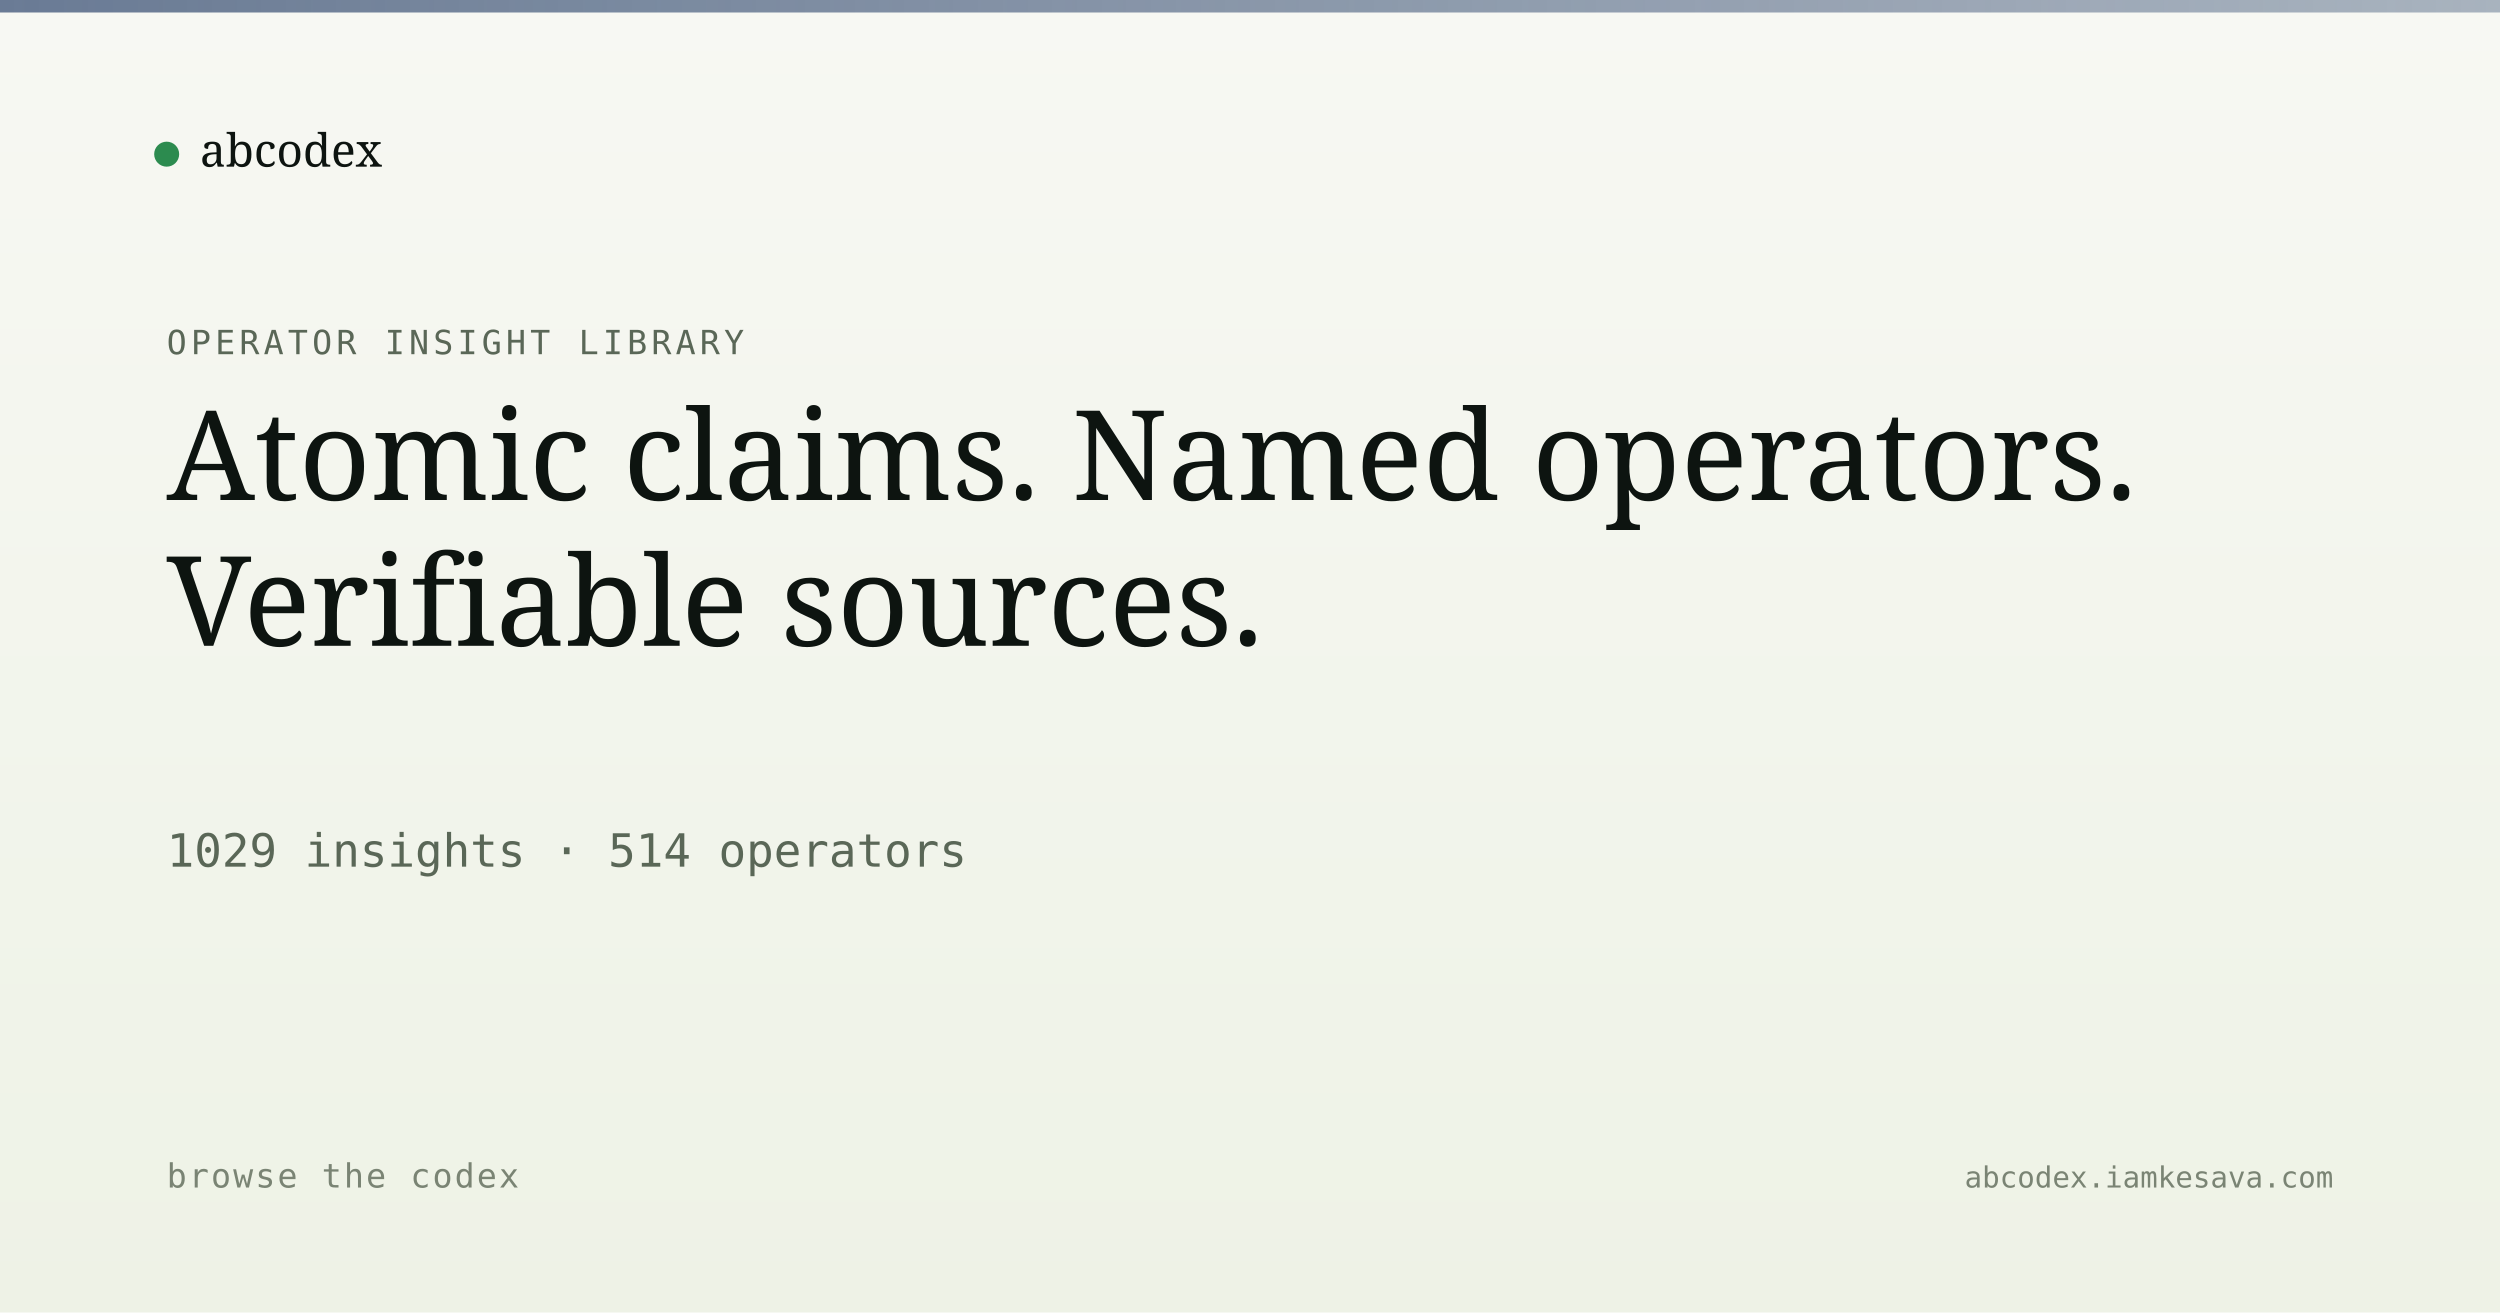
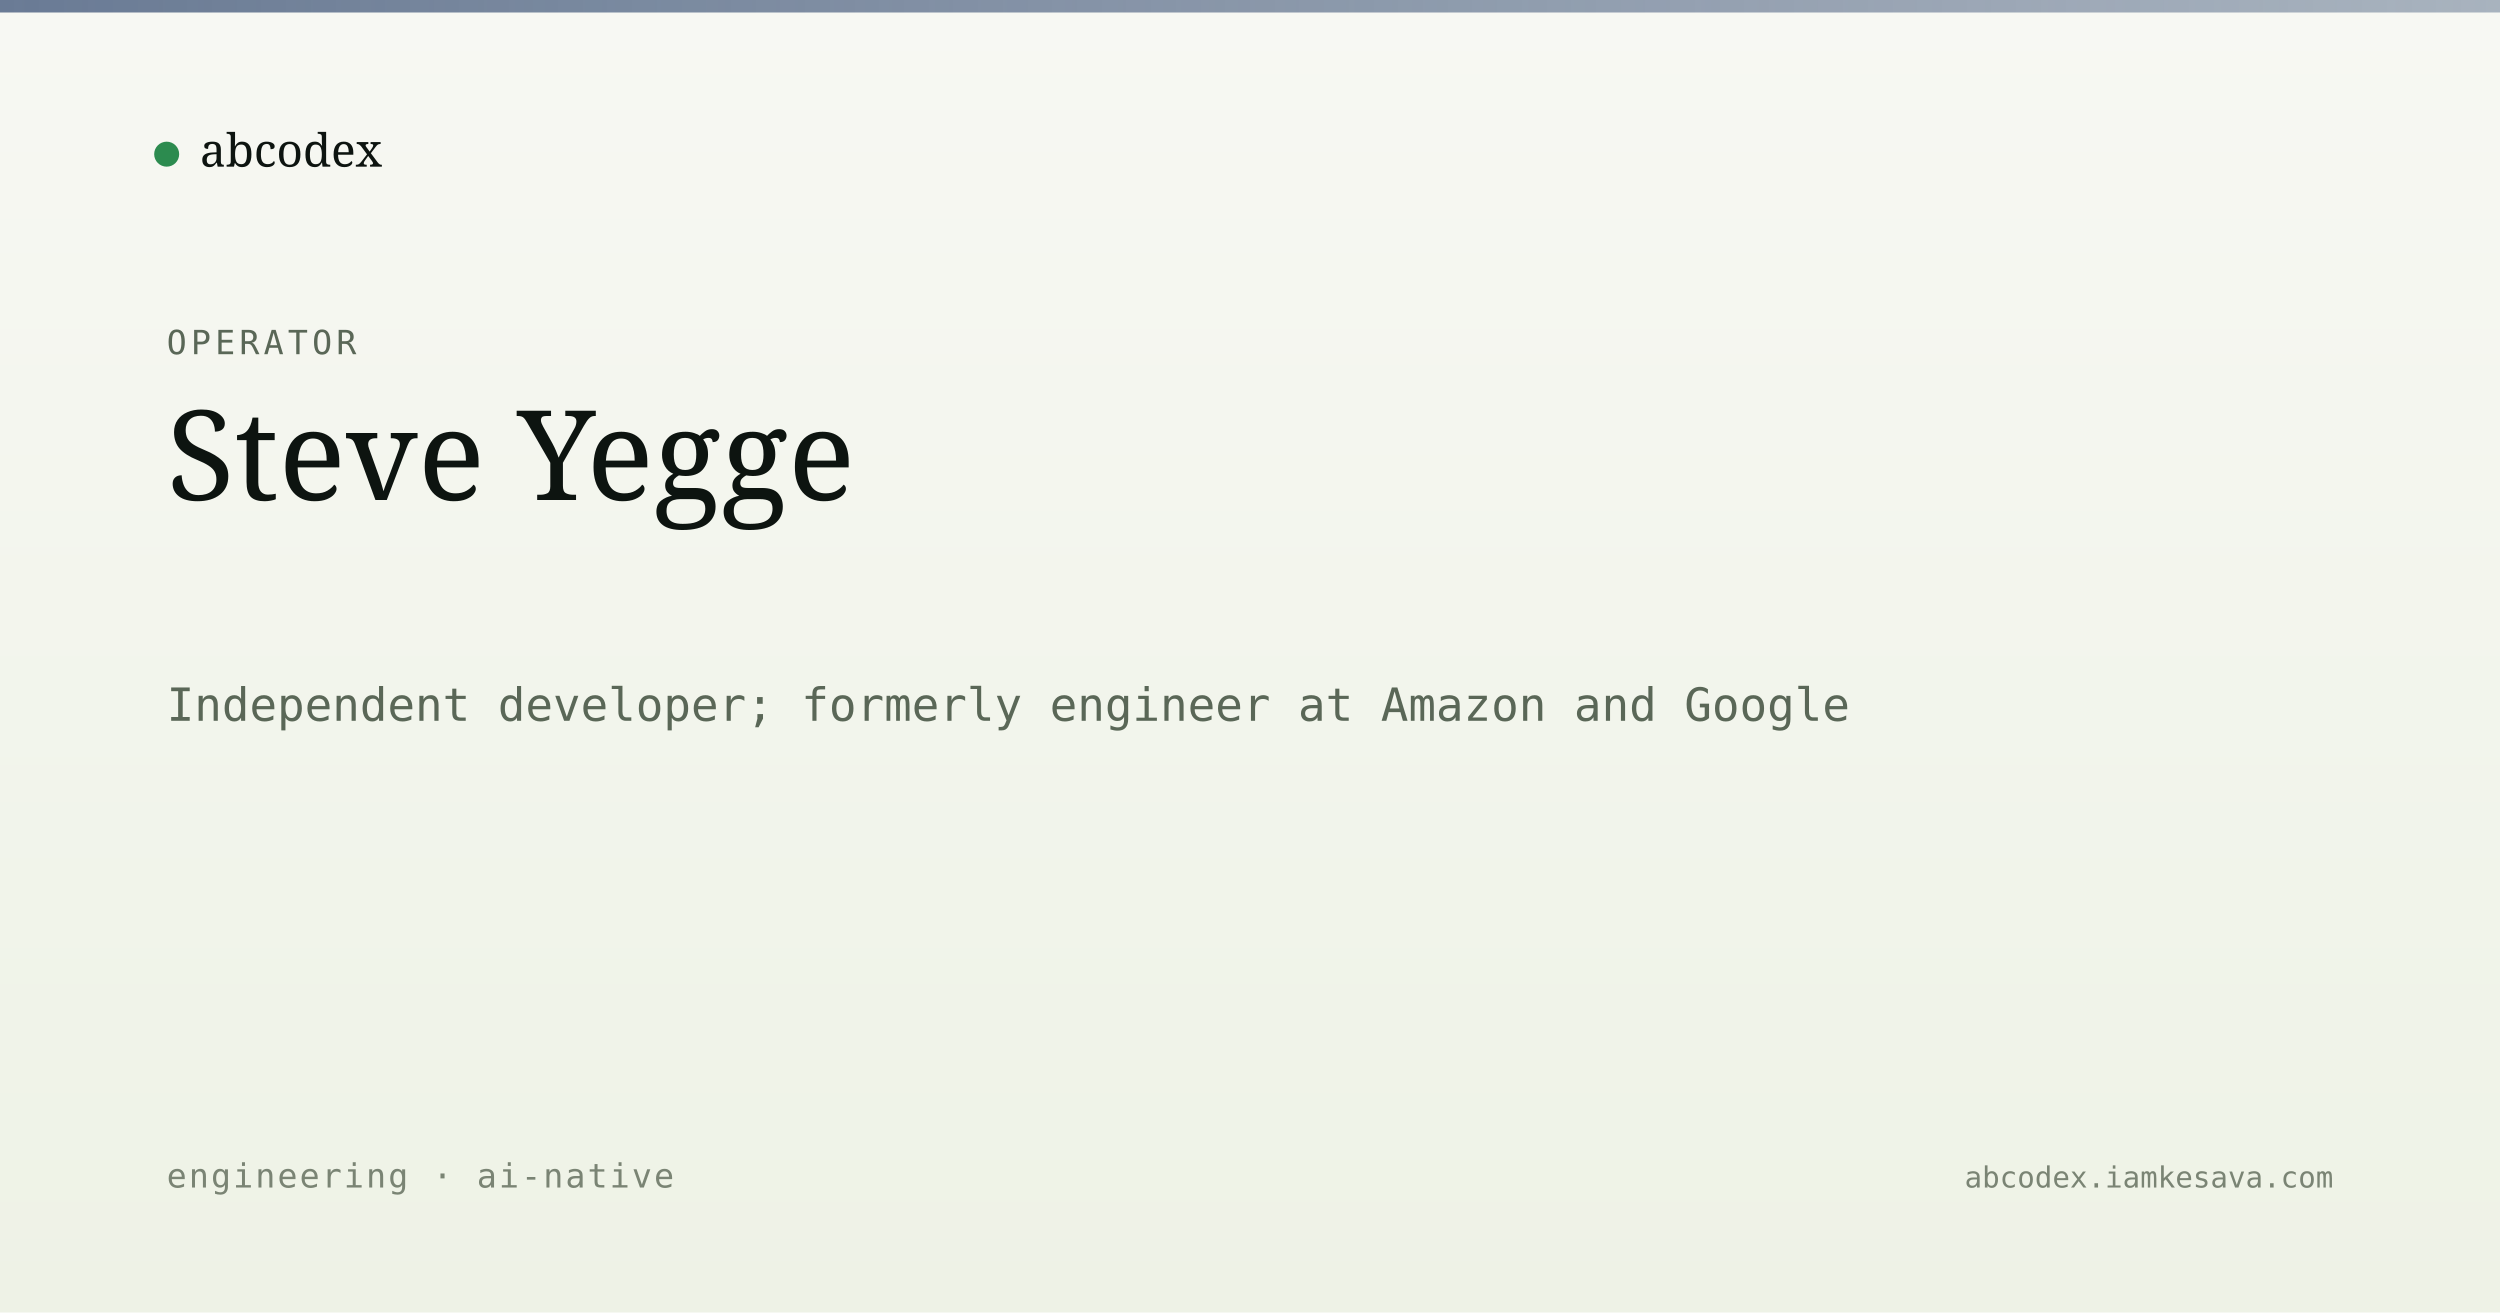
<svg xmlns="http://www.w3.org/2000/svg" viewBox="0 0 1200 630" width="1200" height="630">
  <defs>
    <linearGradient id="bg" x1="0" y1="0" x2="0" y2="1">
      <stop offset="0" stop-color="#f7f8f3" />
      <stop offset="1" stop-color="#eef2e6" />
    </linearGradient>
    <linearGradient id="band" x1="0" y1="0" x2="1" y2="0">
      <stop offset="0" stop-color="#5a6d8a" stop-opacity="0.9" />
      <stop offset="1" stop-color="#5a6d8a" stop-opacity="0.5" />
    </linearGradient>
  </defs>
  <rect width="1200" height="630" fill="url(#bg)" />
  <rect x="0" y="0" width="1200" height="6" fill="url(#band)" />
  <g transform="translate(80, 60)">
    <circle cx="0" cy="14" r="6" fill="#2c8b4f" />
    <text x="16" y="20" font-family="Newsreader, serif" font-size="22" fill="#0d1410">abcodex</text>
  </g>
-   <text x="80" y="170" font-family="JetBrains Mono, monospace" font-size="16" fill="#5a6757" letter-spacing="2">OPERATOR INSIGHT LIBRARY</text>
-   <text x="80" y="240" font-family="Newsreader, serif" font-size="60" font-weight="500" fill="#0d1410">Atomic claims. Named operators.</text>
-   <text x="80" y="310" font-family="Newsreader, serif" font-size="60" font-weight="500" fill="#0d1410">Verifiable sources.</text>
-   <text x="80" y="416" font-family="JetBrains Mono, monospace" font-size="22" fill="#5a6757">1029 insights · 514 operators</text>
-   <text x="80" y="570" font-family="JetBrains Mono, monospace" font-size="16" fill="#7a8474" letter-spacing="1">browse the codex</text>
+   <text x="80" y="170" font-family="JetBrains Mono, monospace" font-size="16" fill="#5a6757" letter-spacing="2">OPERATOR</text>
+   <text x="80" y="240" font-family="Newsreader, serif" font-size="60" font-weight="500" fill="#0d1410">Steve Yegge</text>
+   <text x="80" y="346" font-family="JetBrains Mono, monospace" font-size="22" fill="#5a6757">Independent developer; formerly engineer at Amazon and Google</text>
+   <text x="80" y="570" font-family="JetBrains Mono, monospace" font-size="16" fill="#7a8474" letter-spacing="1">engineering · ai-native</text>
  <text x="1120" y="570" text-anchor="end" font-family="JetBrains Mono, monospace" font-size="14" fill="#7a8474">abcodex.iamkesava.com</text>
</svg>
